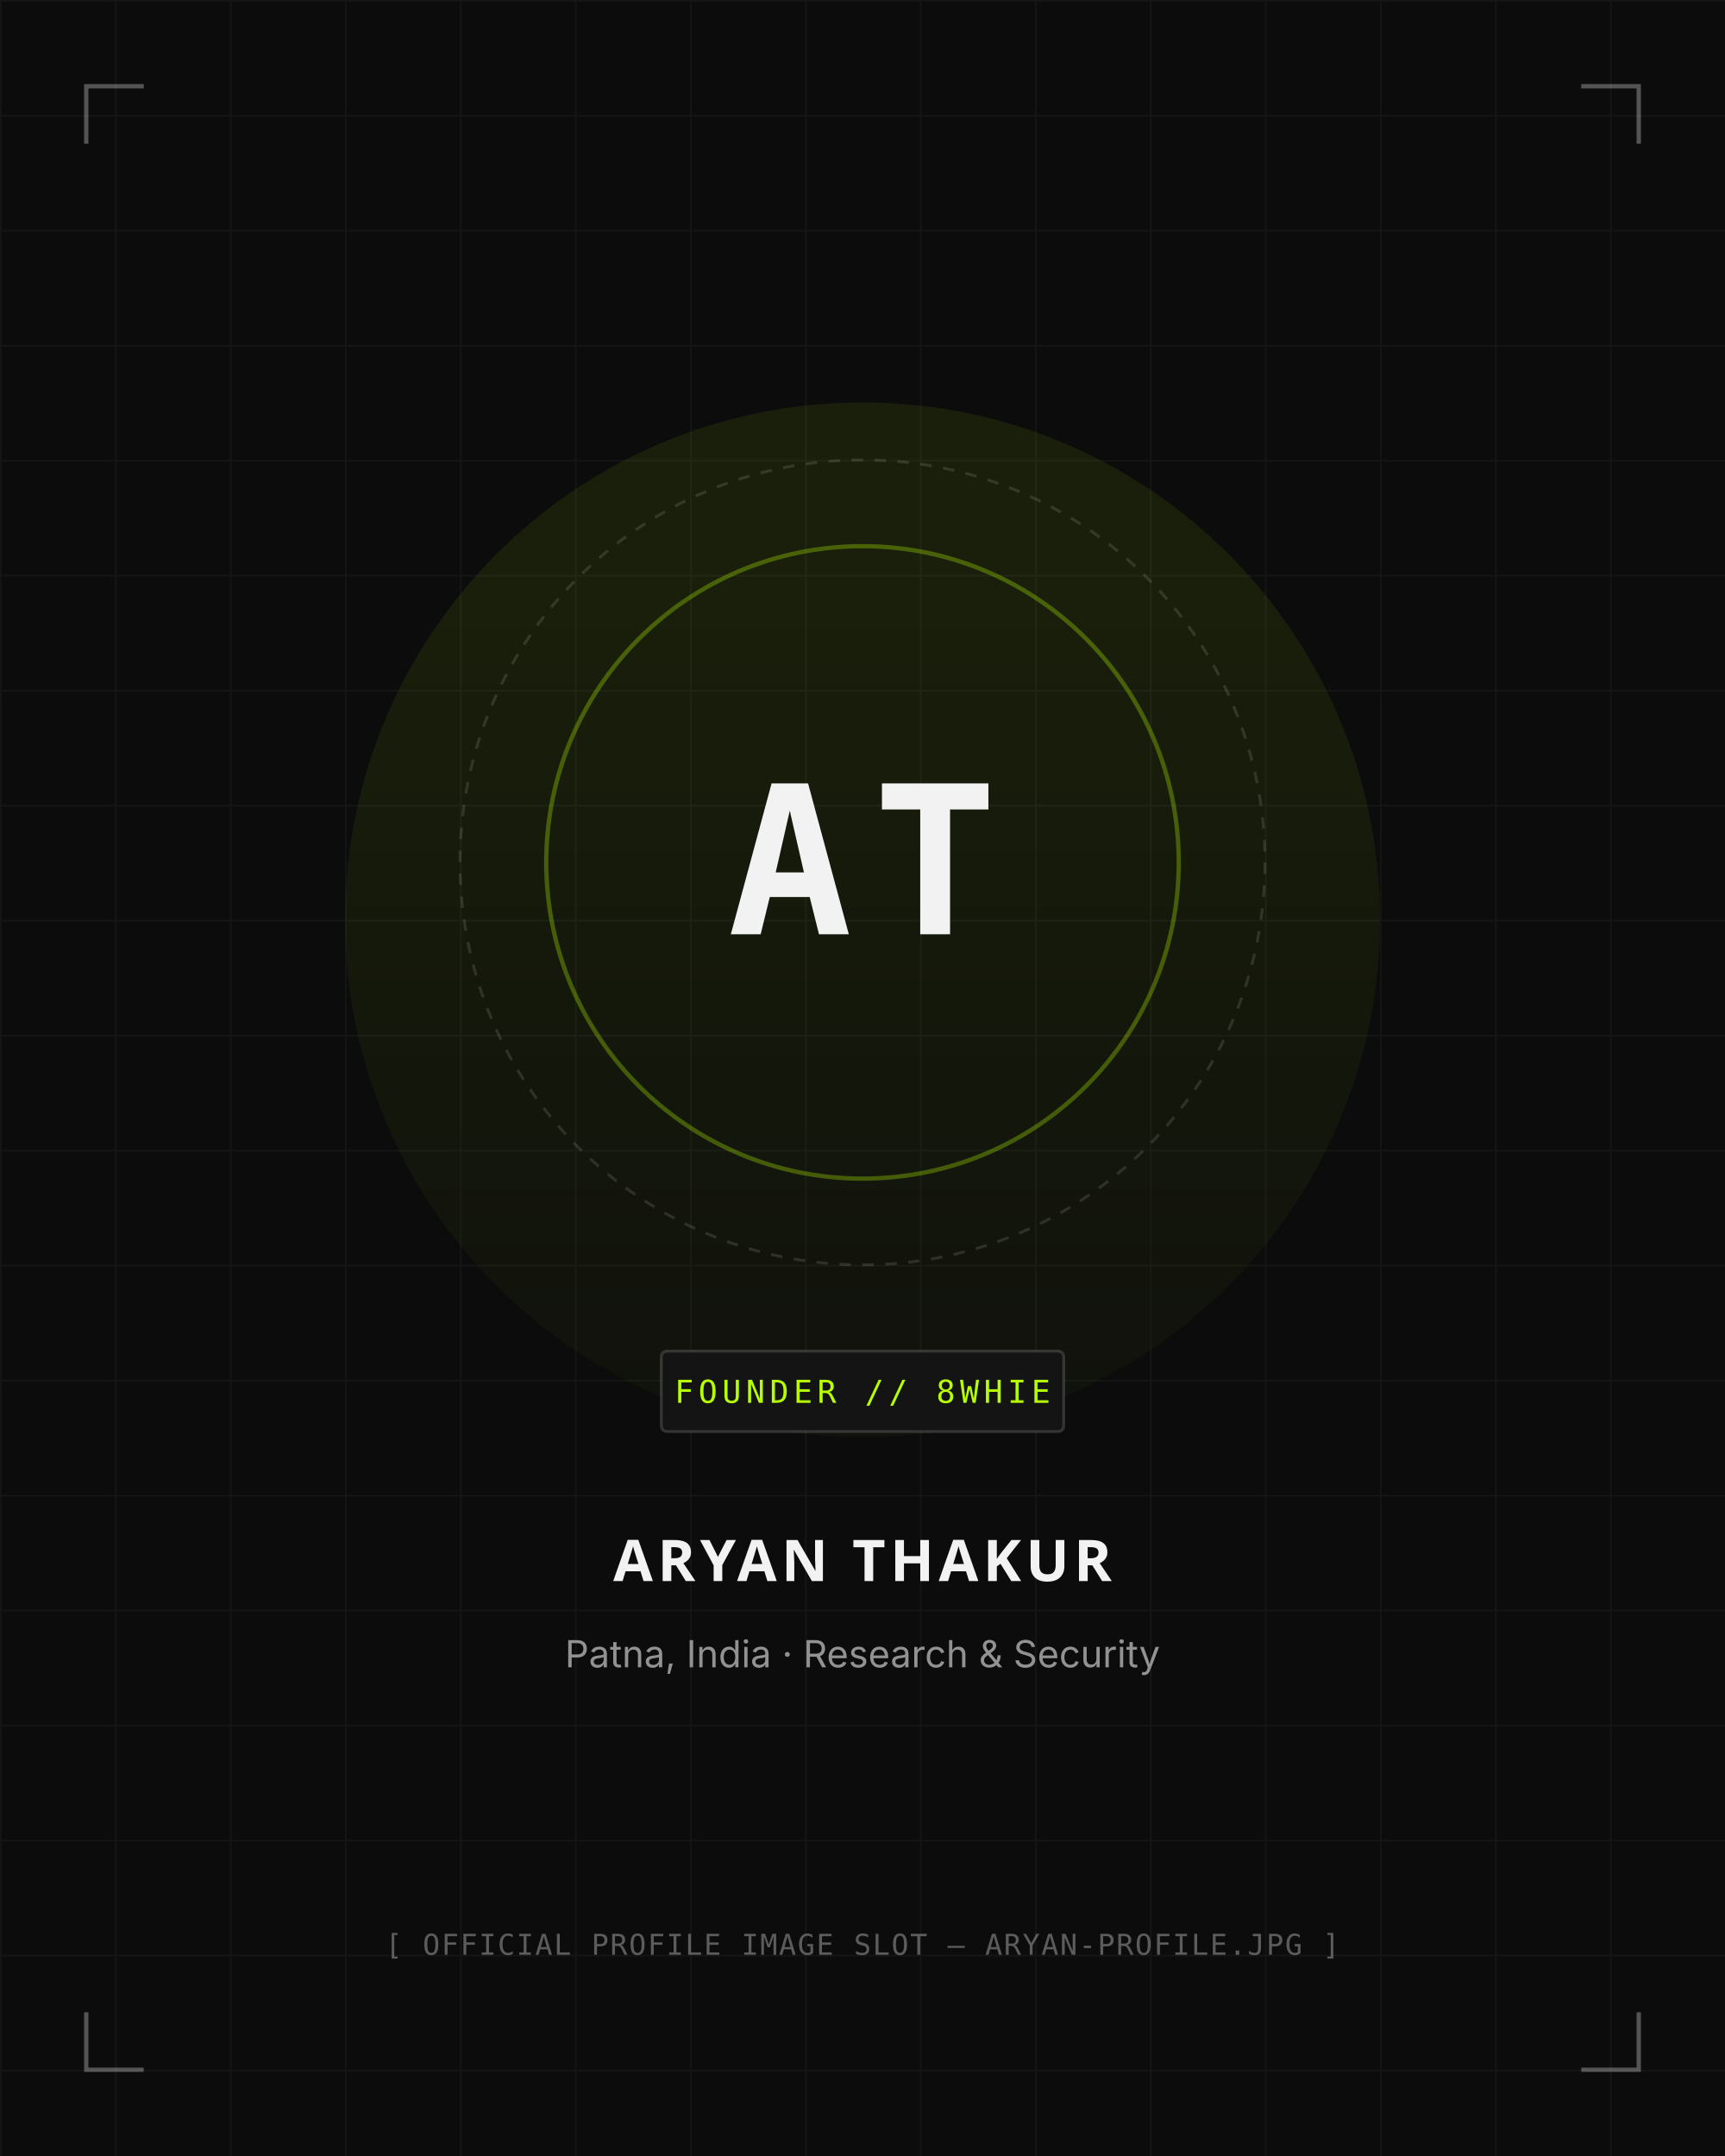
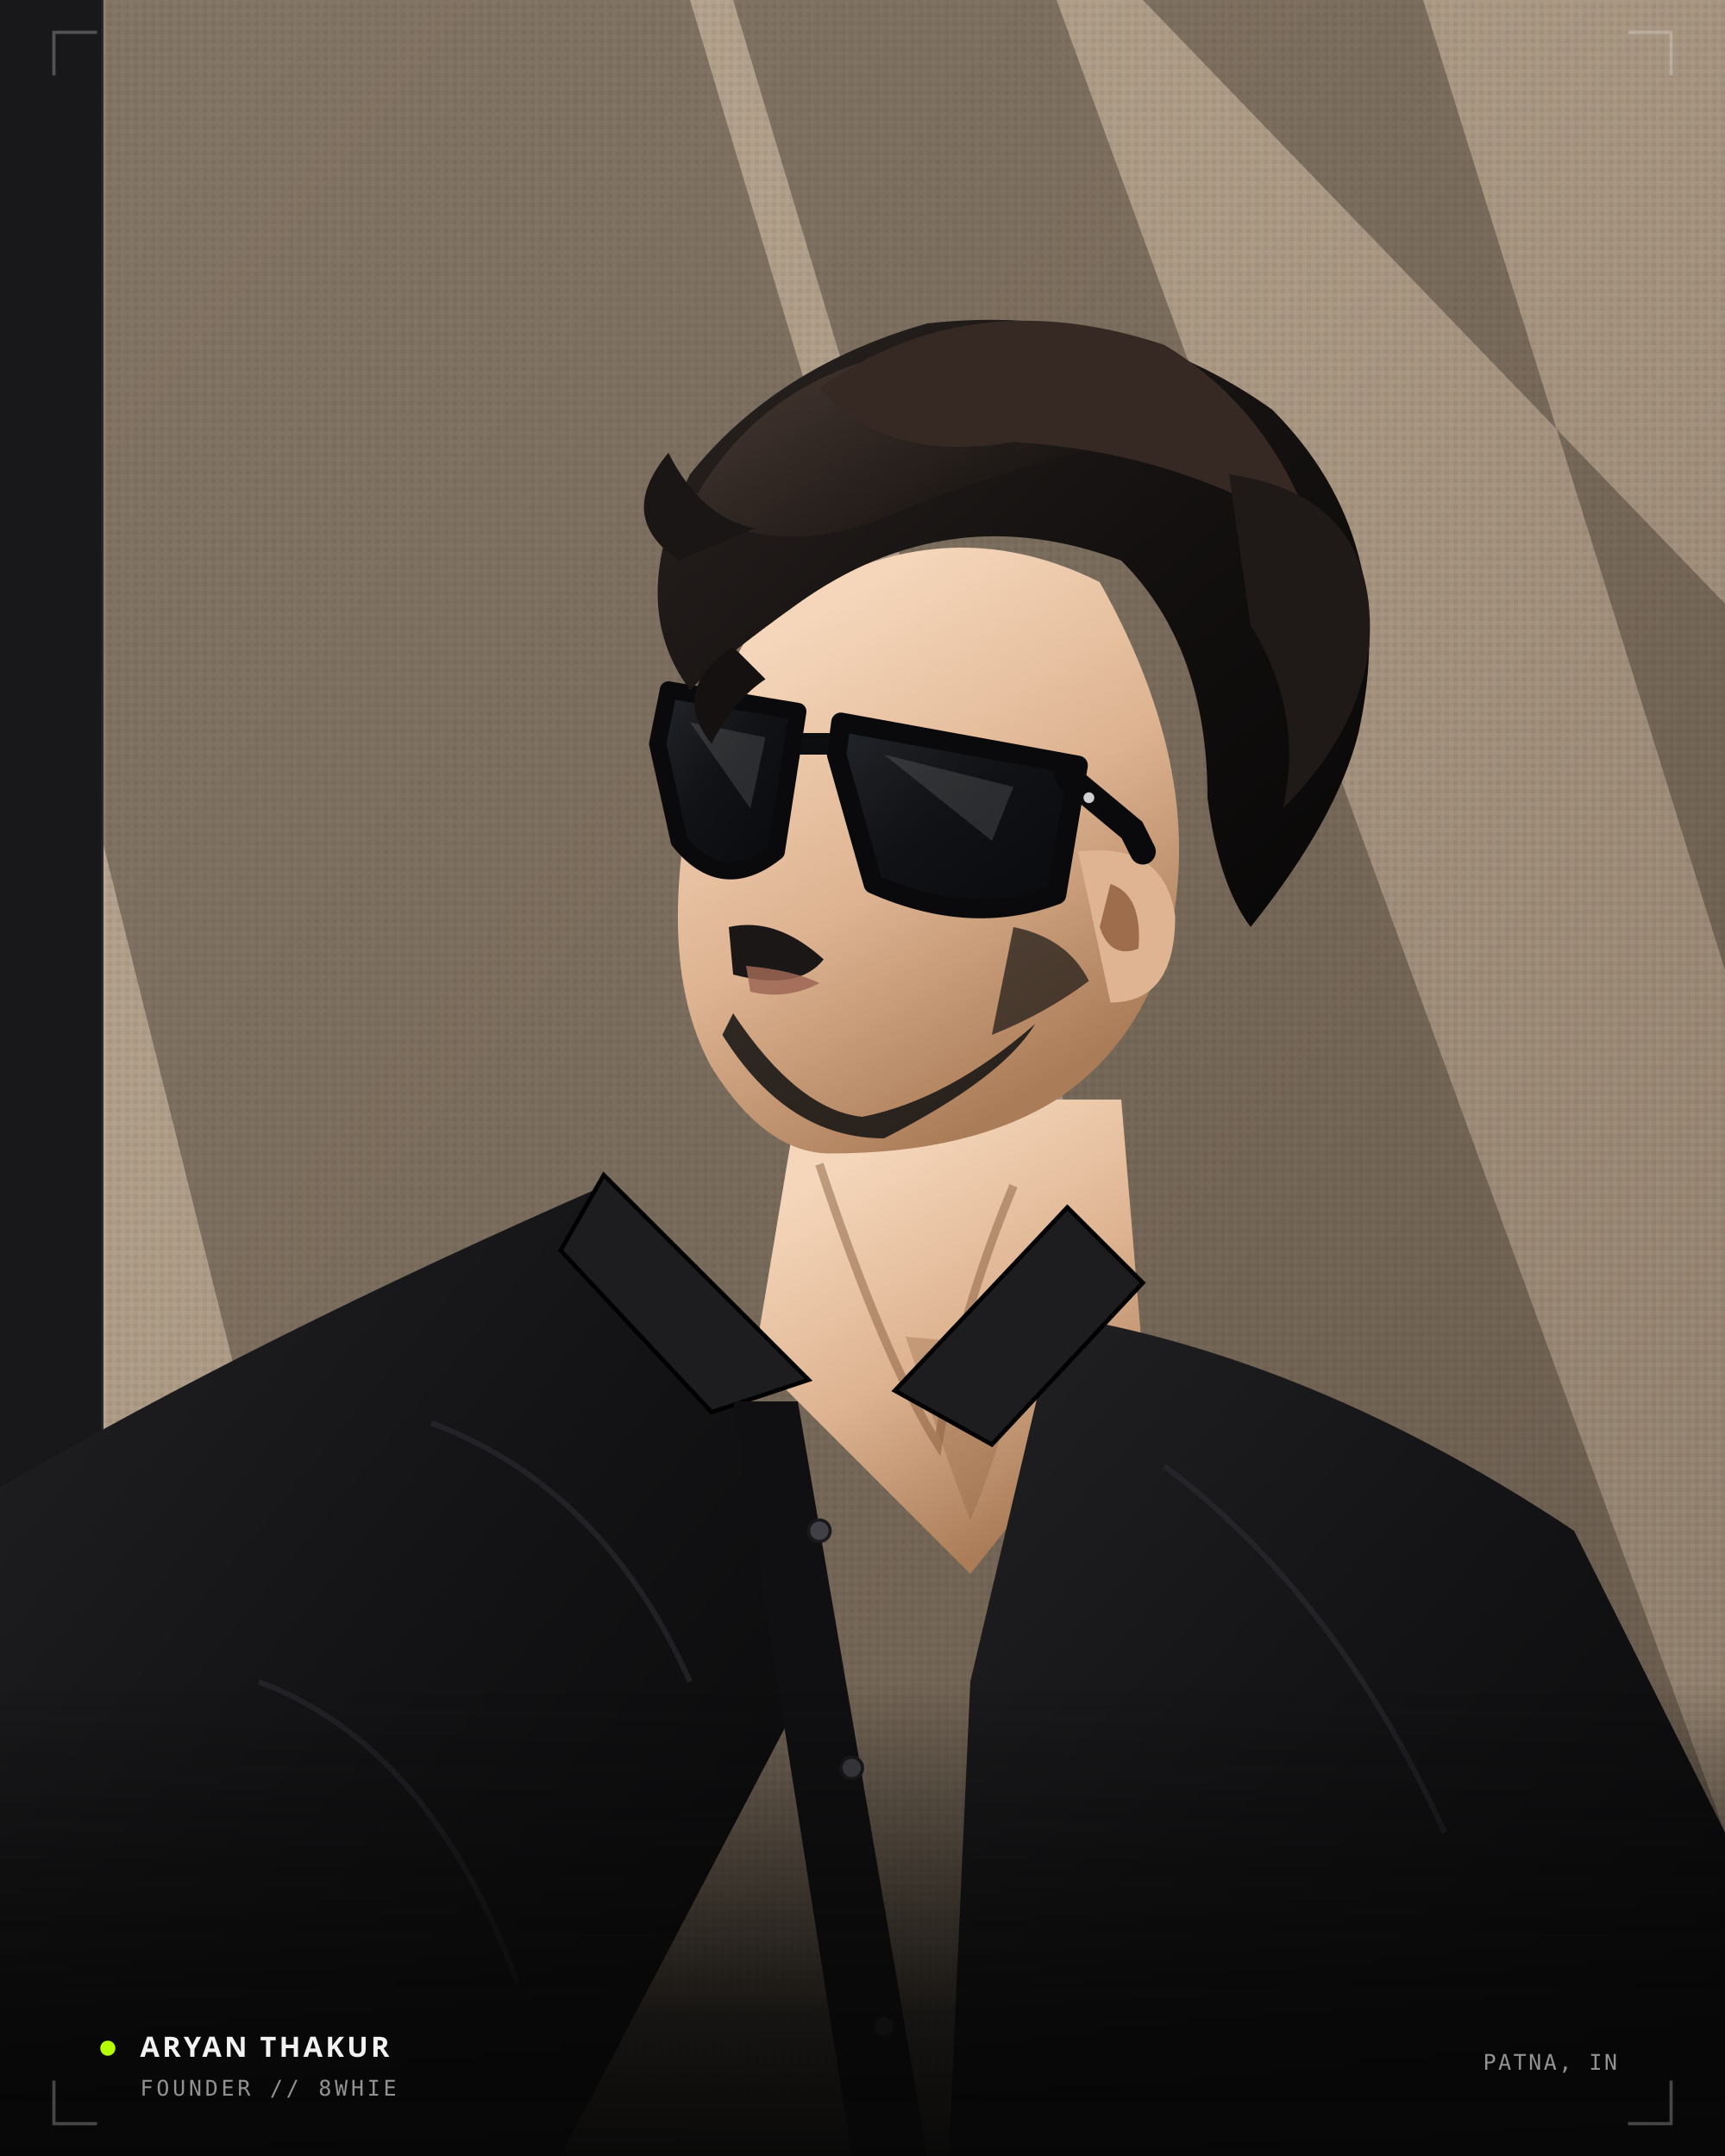
- <svg xmlns="http://www.w3.org/2000/svg" viewBox="0 0 600 750" fill="none">
-   <rect width="600" height="750" fill="#0C0C0C" />
+ <svg xmlns="http://www.w3.org/2000/svg" viewBox="0 0 800 1000" fill="none">
  <defs>
-     <pattern id="grid" width="40" height="40" patternUnits="userSpaceOnUse">
-       <path d="M 40 0 L 0 0 0 40" fill="none" stroke="#FFFFFF" stroke-opacity="0.04" stroke-width="1" />
+     <linearGradient id="wallSunlight" x1="0%" y1="0%" x2="100%" y2="100%">
+       <stop offset="0%" stop-color="#b8a792" />
+       <stop offset="40%" stop-color="#ab9984" />
+       <stop offset="100%" stop-color="#8a7967" />
+     </linearGradient>
+     <linearGradient id="skinSunlight" x1="30%" y1="10%" x2="70%" y2="90%">
+       <stop offset="0%" stop-color="#f5d6ba" />
+       <stop offset="50%" stop-color="#deb492" />
+       <stop offset="100%" stop-color="#ab7c58" />
+     </linearGradient>
+     <linearGradient id="hairDark" x1="0%" y1="0%" x2="100%" y2="100%">
+       <stop offset="0%" stop-color="#2a2321" />
+       <stop offset="50%" stop-color="#141110" />
+       <stop offset="100%" stop-color="#080707" />
+     </linearGradient>
+     <linearGradient id="hairHighlight" x1="0%" y1="0%" x2="80%" y2="50%">
+       <stop offset="0%" stop-color="#4a3b34" />
+       <stop offset="100%" stop-color="#1c1715" />
+     </linearGradient>
+     <linearGradient id="lensReflect" x1="0%" y1="0%" x2="100%" y2="100%">
+       <stop offset="0%" stop-color="#22252a" />
+       <stop offset="45%" stop-color="#111215" />
+       <stop offset="100%" stop-color="#090a0d" />
+     </linearGradient>
+     <linearGradient id="blackShirt" x1="0%" y1="0%" x2="100%" y2="100%">
+       <stop offset="0%" stop-color="#212124" />
+       <stop offset="50%" stop-color="#131315" />
+       <stop offset="100%" stop-color="#080809" />
+     </linearGradient>
+     <pattern id="wallGrain" width="4" height="4" patternUnits="userSpaceOnUse">
+       <rect width="2" height="2" fill="#ffffff" fill-opacity="0.04" />
+       <rect x="2" y="2" width="2" height="2" fill="#000000" fill-opacity="0.05" />
    </pattern>
-     <linearGradient id="glow" x1="300" y1="200" x2="300" y2="600" gradientUnits="userSpaceOnUse">
-       <stop offset="0%" stop-color="#B7FF00" stop-opacity="0.08" />
-       <stop offset="100%" stop-color="#B7FF00" stop-opacity="0" />
+   </defs>
+   <rect width="800" height="1000" fill="url(#wallSunlight)" />
+   <rect width="800" height="1000" fill="url(#wallGrain)" />
+   <g opacity="0.38" fill="#2d251e">
+     <polygon points="-50,0 200,0 450,1000 200,1000" />
+     <polygon points="120,0 320,0 620,1000 420,1000" />
+     <polygon points="340,0 490,0 800,850 720,1000 640,1000" />
+     <polygon points="530,0 660,0 800,450 800,280" />
+   </g>
+   <rect x="0" y="0" width="48" height="1000" fill="#18181a" />
+   <line x1="48" y1="0" x2="48" y2="1000" stroke="#ffffff" stroke-opacity="0.08" stroke-width="2" />
+   <path d="M370 510 L350 630 L450 730 L530 630 L520 510 Z" fill="url(#skinSunlight)" />
+   <path d="M380 540 Q410 630 435 670 Q445 610 470 550" stroke="#7a5234" stroke-width="4" fill="none" opacity="0.45" />
+   <path d="M420 620 Q440 680 450 705 Q465 670 475 625" fill="#8f6342" opacity="0.35" />
+   <path d="M320 370 Q305 450 330 495 Q355 535 385 535 Q450 535 490 510 Q535 480 545 420 Q555 350 510 270 Q430 230 350 290 Q325 330 320 370 Z" fill="url(#skinSunlight)" />
+   <path d="M338 430 Q360 425 382 445 Q370 460 340 452 Z" fill="#1b1716" />
+   <path d="M346 448 Q368 450 380 456 Q365 464 348 460 Z" fill="#9e6655" opacity="0.85" />
+   <path d="M340 470 Q370 515 400 518 Q440 510 480 475 Q465 500 410 528 Q365 528 335 480 Z" fill="#181514" opacity="0.88" />
+   <path d="M470 430 Q495 435 505 455 Q485 470 460 480 Z" fill="#181514" opacity="0.7" />
+   <path d="M500 395 Q540 390 545 425 Q545 465 515 465 Z" fill="#deb492" />
+   <path d="M515 410 Q530 415 528 440 Q515 445 510 430 Z" fill="#9e6d4c" />
+   <rect x="365" y="340" width="28" height="10" rx="3" fill="#0d0e10" />
+   <path d="M310 320 L370 330 L360 395 Q335 415 315 390 L305 345 Z" fill="url(#lensReflect)" stroke="#0a0a0c" stroke-width="8" stroke-linejoin="round" />
+   <path d="M390 335 L500 355 L490 415 Q450 430 405 410 L388 350 Z" fill="url(#lensReflect)" stroke="#0a0a0c" stroke-width="9" stroke-linejoin="round" />
+   <path d="M495 360 L525 385 L530 395" stroke="#0a0a0c" stroke-width="12" stroke-linecap="round" />
+   <path d="M320 335 L355 342 L348 375 Z" fill="#ffffff" fill-opacity="0.12" />
+   <path d="M410 350 L470 365 L460 390 Z" fill="#ffffff" fill-opacity="0.12" />
+   <circle cx="505" cy="370" r="2.5" fill="#cfcfd4" />
+   <path d="M320 320 Q290 280 320 220 Q360 170 430 150 Q520 140 590 190 Q650 250 630 340 Q620 380 580 430 Q565 410 560 370 Q560 300 520 260 Q440 230 370 280 Q335 305 320 320 Z" fill="url(#hairDark)" />
+   <path d="M320 235 Q350 180 410 165 Q480 160 540 200 Q470 215 410 240 Q360 260 320 235 Z" fill="url(#hairHighlight)" />
+   <path d="M380 180 Q450 130 540 160 Q590 190 610 250 Q550 210 470 205 Q410 215 380 180 Z" fill="#362923" />
+   <path d="M570 220 Q640 230 635 300 Q630 340 595 375 Q605 330 580 290 Z" fill="#1f1a18" />
+   <path d="M315 260 Q285 240 310 210 Q325 240 350 245 Z" fill="#1a1615" />
+   <path d="M340 300 Q310 320 330 345 Q340 325 355 315 Z" fill="#141110" />
+   <path d="M0 690 Q120 620 280 550 L340 640 L370 790 L260 1000 L0 1000 Z" fill="url(#blackShirt)" />
+   <path d="M490 610 Q610 630 730 710 L800 850 L800 1000 L440 1000 L450 780 Z" fill="url(#blackShirt)" />
+   <path d="M280 545 L375 640 L330 655 L260 580 Z" fill="#1d1d20" stroke="#000000" stroke-width="2" />
+   <path d="M495 560 L415 645 L460 670 L530 595 Z" fill="#1d1d20" stroke="#000000" stroke-width="2" />
+   <path d="M370 650 L430 1000 L395 1000 L340 650 Z" fill="#101012" />
+   <circle cx="380" cy="710" r="5" fill="#404046" stroke="#1a1a1c" stroke-width="1.5" />
+   <circle cx="395" cy="820" r="5" fill="#404046" stroke="#1a1a1c" stroke-width="1.5" />
+   <circle cx="410" cy="940" r="5" fill="#404046" stroke="#1a1a1c" stroke-width="1.5" />
+   <path d="M200 660 Q280 690 320 780" stroke="#2c2c32" stroke-width="2.5" fill="none" opacity="0.6" />
+   <path d="M540 680 Q620 740 670 850" stroke="#2c2c32" stroke-width="2.5" fill="none" opacity="0.6" />
+   <path d="M120 780 Q200 810 240 920" stroke="#2c2c32" stroke-width="2.5" fill="none" opacity="0.6" />
+   <rect y="780" width="800" height="220" fill="url(#bottomScrim)" />
+   <defs>
+     <linearGradient id="bottomScrim" x1="0%" y1="0%" x2="0%" y2="100%">
+       <stop offset="0%" stop-color="#070707" stop-opacity="0" />
+       <stop offset="70%" stop-color="#070707" stop-opacity="0.85" />
+       <stop offset="100%" stop-color="#070707" stop-opacity="0.98" />
    </linearGradient>
  </defs>
-   <rect width="600" height="750" fill="url(#grid)" />
-   <circle cx="300" cy="320" r="180" fill="url(#glow)" />
-   <circle cx="300" cy="300" r="140" stroke="#FFFFFF" stroke-opacity="0.12" stroke-width="1" stroke-dasharray="4 4" />
-   <circle cx="300" cy="300" r="110" stroke="#B7FF00" stroke-opacity="0.3" stroke-width="1.5" />
-   <path d="M 30 50 L 30 30 L 50 30" stroke="#FFFFFF" stroke-opacity="0.3" stroke-width="1.5" fill="none" />
-   <path d="M 570 50 L 570 30 L 550 30" stroke="#FFFFFF" stroke-opacity="0.3" stroke-width="1.5" fill="none" />
-   <path d="M 30 700 L 30 720 L 50 720" stroke="#FFFFFF" stroke-opacity="0.3" stroke-width="1.5" fill="none" />
-   <path d="M 570 700 L 570 720 L 550 720" stroke="#FFFFFF" stroke-opacity="0.3" stroke-width="1.5" fill="none" />
-   <text x="300" y="325" fill="#F2F2F2" font-family="'Space Grotesk', monospace" font-size="72" font-weight="700" letter-spacing="0.1em" text-anchor="middle">AT</text>
-   <rect x="230" y="470" width="140" height="28" rx="2" fill="#141414" stroke="#FFFFFF" stroke-opacity="0.15" />
-   <text x="300" y="488" fill="#B7FF00" font-family="'JetBrains Mono', monospace" font-size="11" font-weight="500" letter-spacing="0.15em" text-anchor="middle">FOUNDER // 8WHIE</text>
-   <text x="300" y="550" fill="#F2F2F2" font-family="'Space Grotesk', sans-serif" font-size="20" font-weight="600" letter-spacing="0.08em" text-anchor="middle">ARYAN THAKUR</text>
-   <text x="300" y="580" fill="#929292" font-family="'Inter', sans-serif" font-size="13" text-anchor="middle">Patna, India · Research &amp; Security</text>
-   <text x="300" y="680" fill="#929292" font-family="'JetBrains Mono', monospace" font-size="10" letter-spacing="0.05em" text-anchor="middle" fill-opacity="0.6">[ OFFICIAL PROFILE IMAGE SLOT — ARYAN-PROFILE.JPG ]</text>
+   <g stroke="#ffffff" stroke-opacity="0.25" stroke-width="1.5">
+     <path d="M 25 35 L 25 15 L 45 15" fill="none" />
+     <path d="M 775 35 L 775 15 L 755 15" fill="none" />
+     <path d="M 25 965 L 25 985 L 45 985" fill="none" />
+     <path d="M 775 965 L 775 985 L 755 985" fill="none" />
+   </g>
+   <circle cx="50" cy="950" r="3.5" fill="#B7FF00" />
+   <text x="65" y="954" fill="#F2F2F2" font-family="'Space Grotesk', sans-serif" font-size="13" font-weight="700" letter-spacing="0.1em">ARYAN THAKUR</text>
+   <text x="65" y="972" fill="#929292" font-family="'JetBrains Mono', monospace" font-size="10" letter-spacing="0.15em">FOUNDER // 8WHIE</text>
+   <text x="750" y="960" fill="#929292" font-family="'JetBrains Mono', monospace" font-size="10" letter-spacing="0.1em" text-anchor="end">PATNA, IN</text>
</svg>
